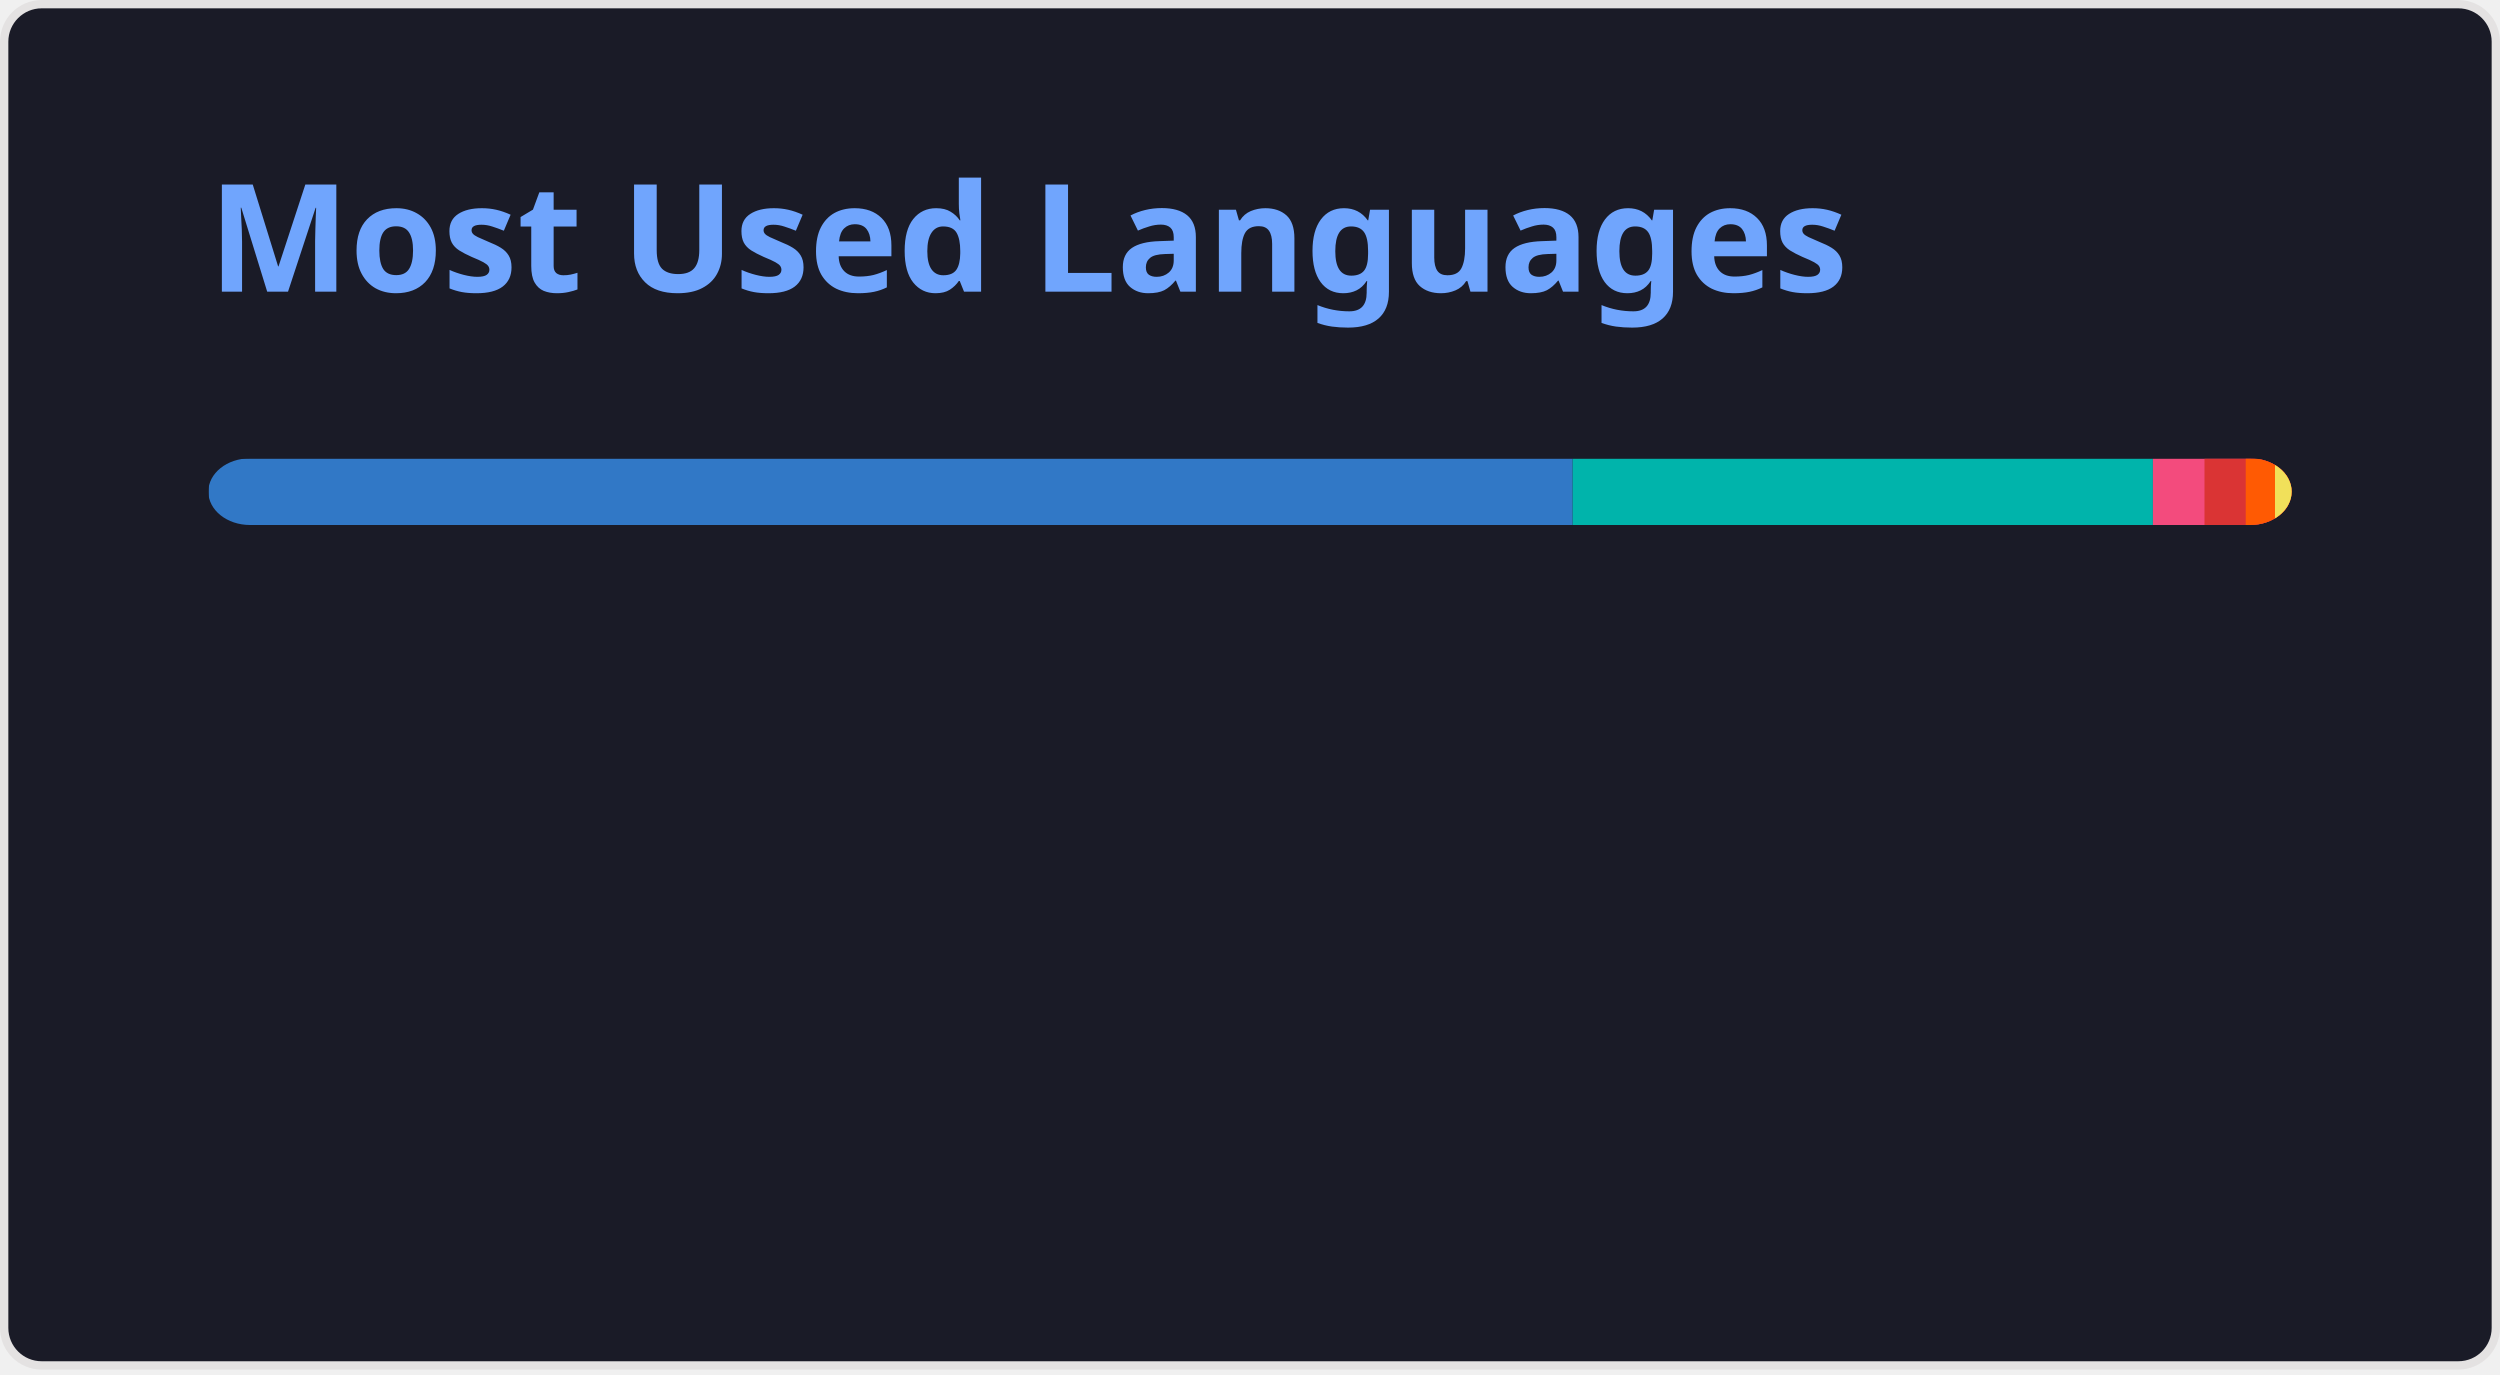
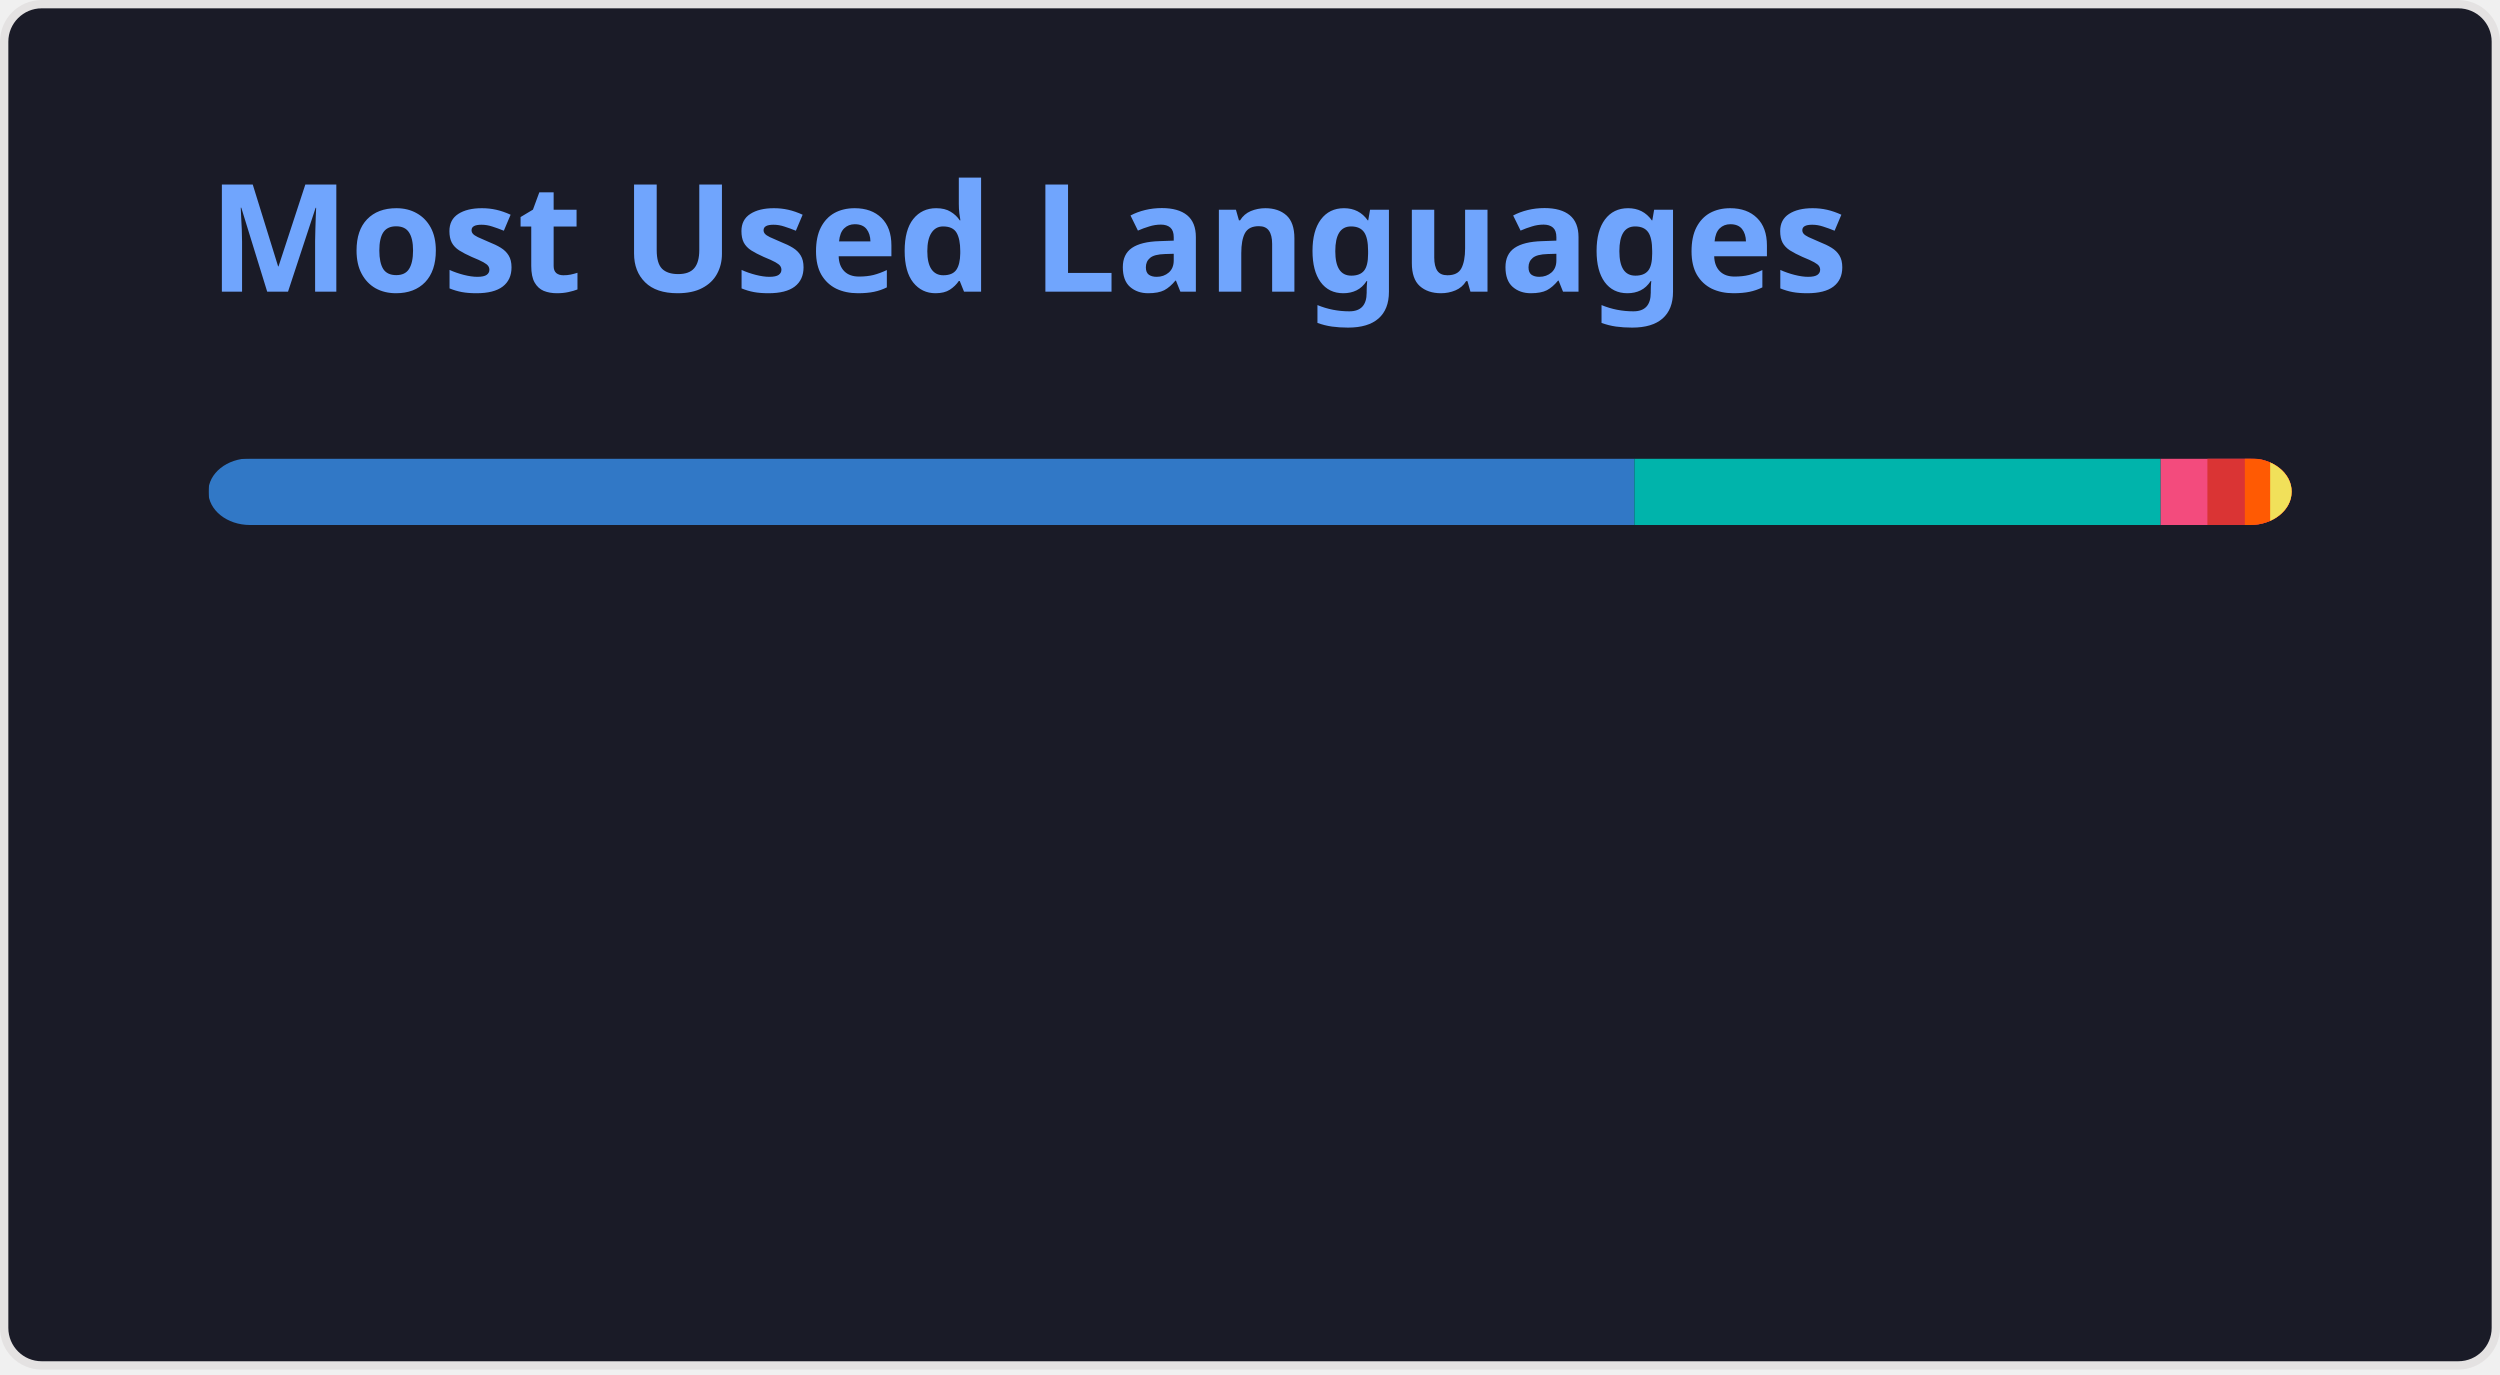
<svg xmlns="http://www.w3.org/2000/svg" width="300" height="165" viewBox="0 0 300 165" fill="none" role="img" aria-labelledby="descId">
  <style>
          .header {
            font: 600 18px 'Segoe UI', Ubuntu, Sans-Serif;
            fill: #70a5fd;
            animation: fadeInAnimation 0.8s ease-in-out forwards;
          }
          @supports(-moz-appearance: auto) {
            /* Selector detects Firefox */
            .header { font-size: 15.5px; }
          }
          
    @keyframes slideInAnimation {
      from {
        width: 0;
      }
      to {
        width: calc(100%-100px);
      }
    }
    @keyframes growWidthAnimation {
      from {
        width: 0;
      }
      to {
        width: 100%;
      }
    }
    .stat {
      font: 600 14px 'Segoe UI', Ubuntu, "Helvetica Neue", Sans-Serif; fill: #38bdae;
    }
    @supports(-moz-appearance: auto) {
      /* Selector detects Firefox */
      .stat { font-size:12px; }
    }
    .bold { font-weight: 700 }
    .lang-name {
      font: 400 11px "Segoe UI", Ubuntu, Sans-Serif;
      fill: #38bdae;
    }
    .stagger {
      opacity: 0;
      animation: fadeInAnimation 0.3s ease-in-out forwards;
    }
    #rect-mask rect{
      animation: slideInAnimation 1s ease-in-out forwards;
    }
    .lang-progress{
      animation: growWidthAnimation 0.6s ease-in-out forwards;
    }
    

          
      /* Animations */
      @keyframes scaleInAnimation {
        from {
          transform: translate(-5px, 5px) scale(0);
        }
        to {
          transform: translate(-5px, 5px) scale(1);
        }
      }
      @keyframes fadeInAnimation {
        from {
          opacity: 0;
        }
        to {
          opacity: 1;
        }
      }
    
          
        </style>
  <rect data-testid="card-bg" x="0.5" y="0.5" rx="4.5" height="99%" stroke="#e4e2e2" width="299" fill="#1a1b27" stroke-opacity="1" />
  <g data-testid="card-title" transform="translate(25, 35)">
    <g transform="translate(0, 0)">
      <text x="0" y="0" class="header" data-testid="header">Most Used Languages</text>
    </g>
  </g>
  <g data-testid="main-card-body" transform="translate(0, 55)">
    <svg data-testid="lang-items" x="25">
      <mask id="rect-mask">
        <rect x="0" y="0" width="250" height="8" fill="white" rx="5" />
      </mask>
-       <rect mask="url(#rect-mask)" data-testid="lang-progress" x="0" y="0" width="163.72" height="8" fill="#3178c6" />
-       <rect mask="url(#rect-mask)" data-testid="lang-progress" x="163.72" y="0" width="69.63" height="8" fill="#00B4AB" />
-       <rect mask="url(#rect-mask)" data-testid="lang-progress" x="233.35" y="0" width="16.19" height="8" fill="#f34b7d" />
-       <rect mask="url(#rect-mask)" data-testid="lang-progress" x="239.54" y="0" width="14.95" height="8" fill="#DA3434" />
-       <rect mask="url(#rect-mask)" data-testid="lang-progress" x="244.49" y="0" width="13.51" height="8" fill="#ff5a03" />
-       <rect mask="url(#rect-mask)" data-testid="lang-progress" x="248" y="0" width="12.01" height="8" fill="#f1e05a" />
+       <rect mask="url(#rect-mask)" data-testid="lang-progress" x="0" y="0" width="171.13" height="8" fill="#3178c6" />
+       <rect mask="url(#rect-mask)" data-testid="lang-progress" x="171.13" y="0" width="63.15" height="8" fill="#00B4AB" />
+       <rect mask="url(#rect-mask)" data-testid="lang-progress" x="234.28" y="0" width="15.61" height="8" fill="#f34b7d" />
+       <rect mask="url(#rect-mask)" data-testid="lang-progress" x="239.89" y="0" width="14.49" height="8" fill="#DA3434" />
+       <rect mask="url(#rect-mask)" data-testid="lang-progress" x="244.38" y="0" width="13.04" height="8" fill="#ff5a03" />
+       <rect mask="url(#rect-mask)" data-testid="lang-progress" x="247.42" y="0" width="12.57" height="8" fill="#f1e05a" />
      <g transform="translate(0, 25)">
        <g transform="translate(0, 0)">
          <g transform="translate(0, 0)">
            <g class="stagger" style="animation-delay: 450ms">
              <circle cx="5" cy="6" r="5" fill="#3178c6" />
              <text data-testid="lang-name" x="15" y="10" class="lang-name">
-         TypeScript 65.49%
+         TypeScript 68.45%
      </text>
            </g>
          </g>
          <g transform="translate(0, 25)">
            <g class="stagger" style="animation-delay: 600ms">
              <circle cx="5" cy="6" r="5" fill="#00B4AB" />
              <text data-testid="lang-name" x="15" y="10" class="lang-name">
-         Dart 27.85%
+         Dart 25.26%
      </text>
            </g>
          </g>
          <g transform="translate(0, 50)">
            <g class="stagger" style="animation-delay: 750ms">
              <circle cx="5" cy="6" r="5" fill="#f34b7d" />
              <text data-testid="lang-name" x="15" y="10" class="lang-name">
-         C++ 2.47%
+         C++ 2.24%
      </text>
            </g>
          </g>
        </g>
        <g transform="translate(150, 0)">
          <g transform="translate(0, 0)">
            <g class="stagger" style="animation-delay: 450ms">
              <circle cx="5" cy="6" r="5" fill="#DA3434" />
              <text data-testid="lang-name" x="15" y="10" class="lang-name">
-         CMake 1.98%
+         CMake 1.80%
      </text>
            </g>
          </g>
          <g transform="translate(0, 25)">
            <g class="stagger" style="animation-delay: 600ms">
              <circle cx="5" cy="6" r="5" fill="#ff5a03" />
              <text data-testid="lang-name" x="15" y="10" class="lang-name">
-         Astro 1.40%
+         Astro 1.21%
      </text>
            </g>
          </g>
          <g transform="translate(0, 50)">
            <g class="stagger" style="animation-delay: 750ms">
              <circle cx="5" cy="6" r="5" fill="#f1e05a" />
              <text data-testid="lang-name" x="15" y="10" class="lang-name">
-         JavaScript 0.80%
+         JavaScript 1.03%
      </text>
            </g>
          </g>
        </g>
      </g>
    </svg>
  </g>
</svg>
